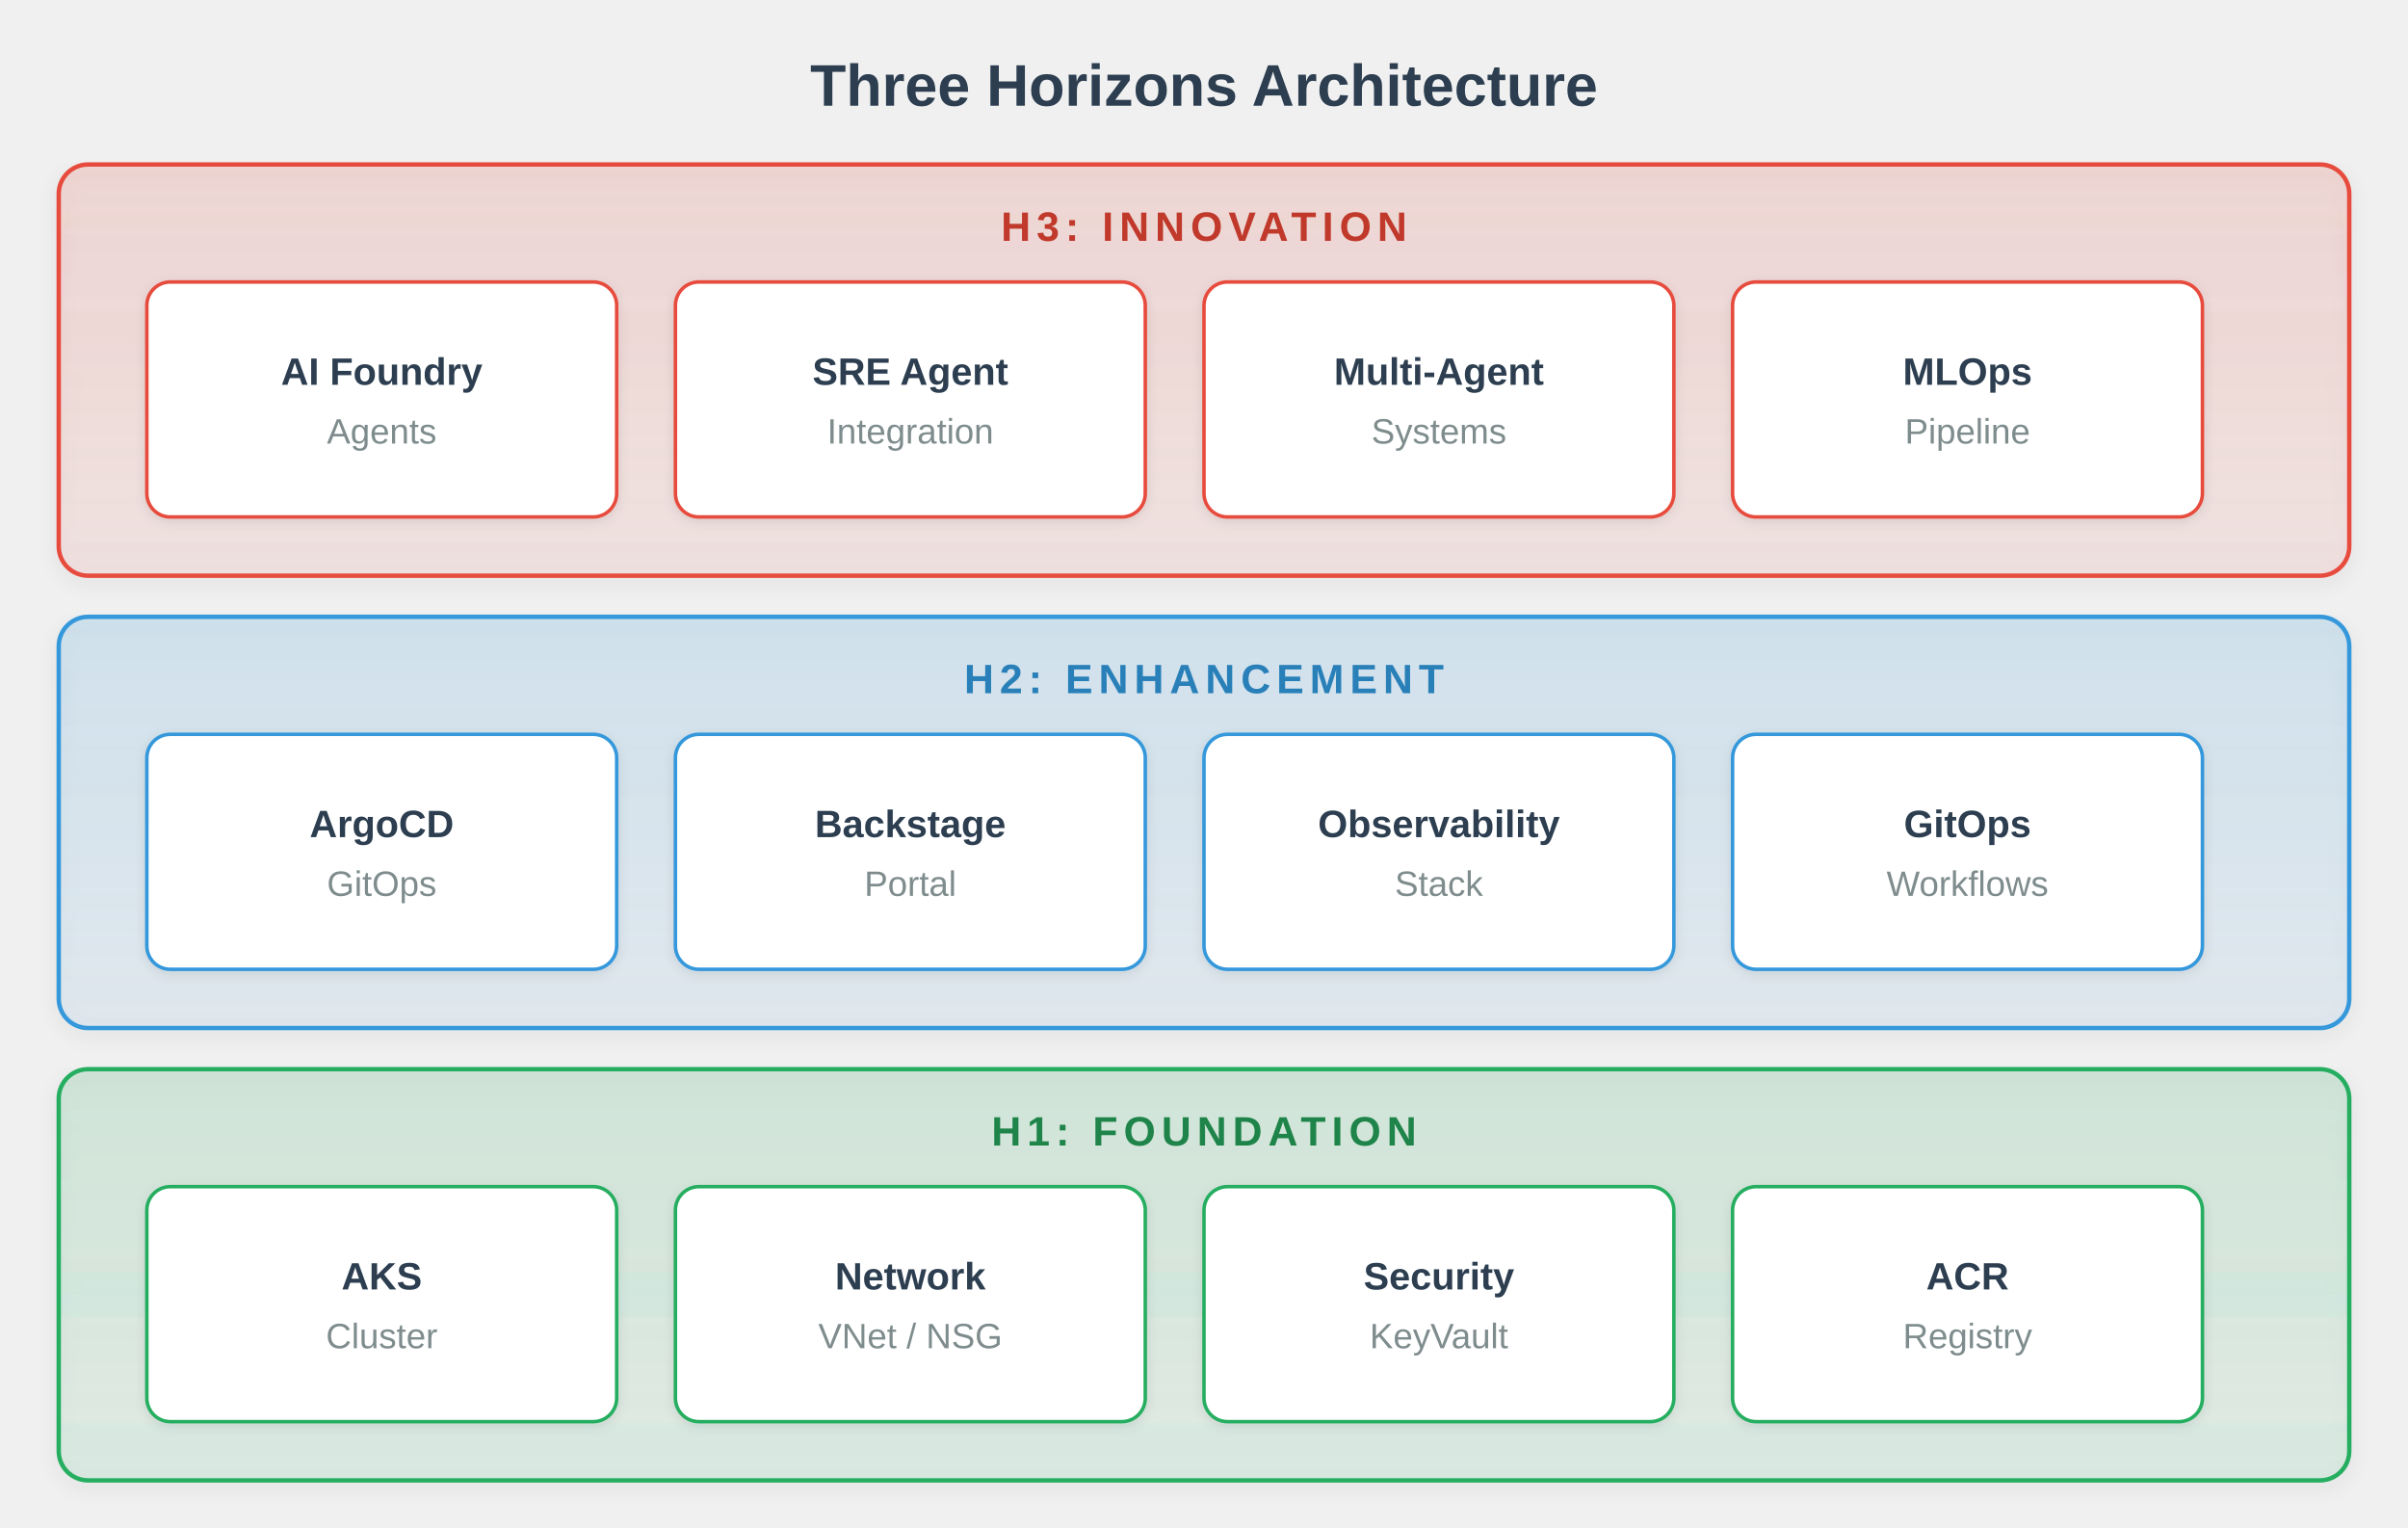
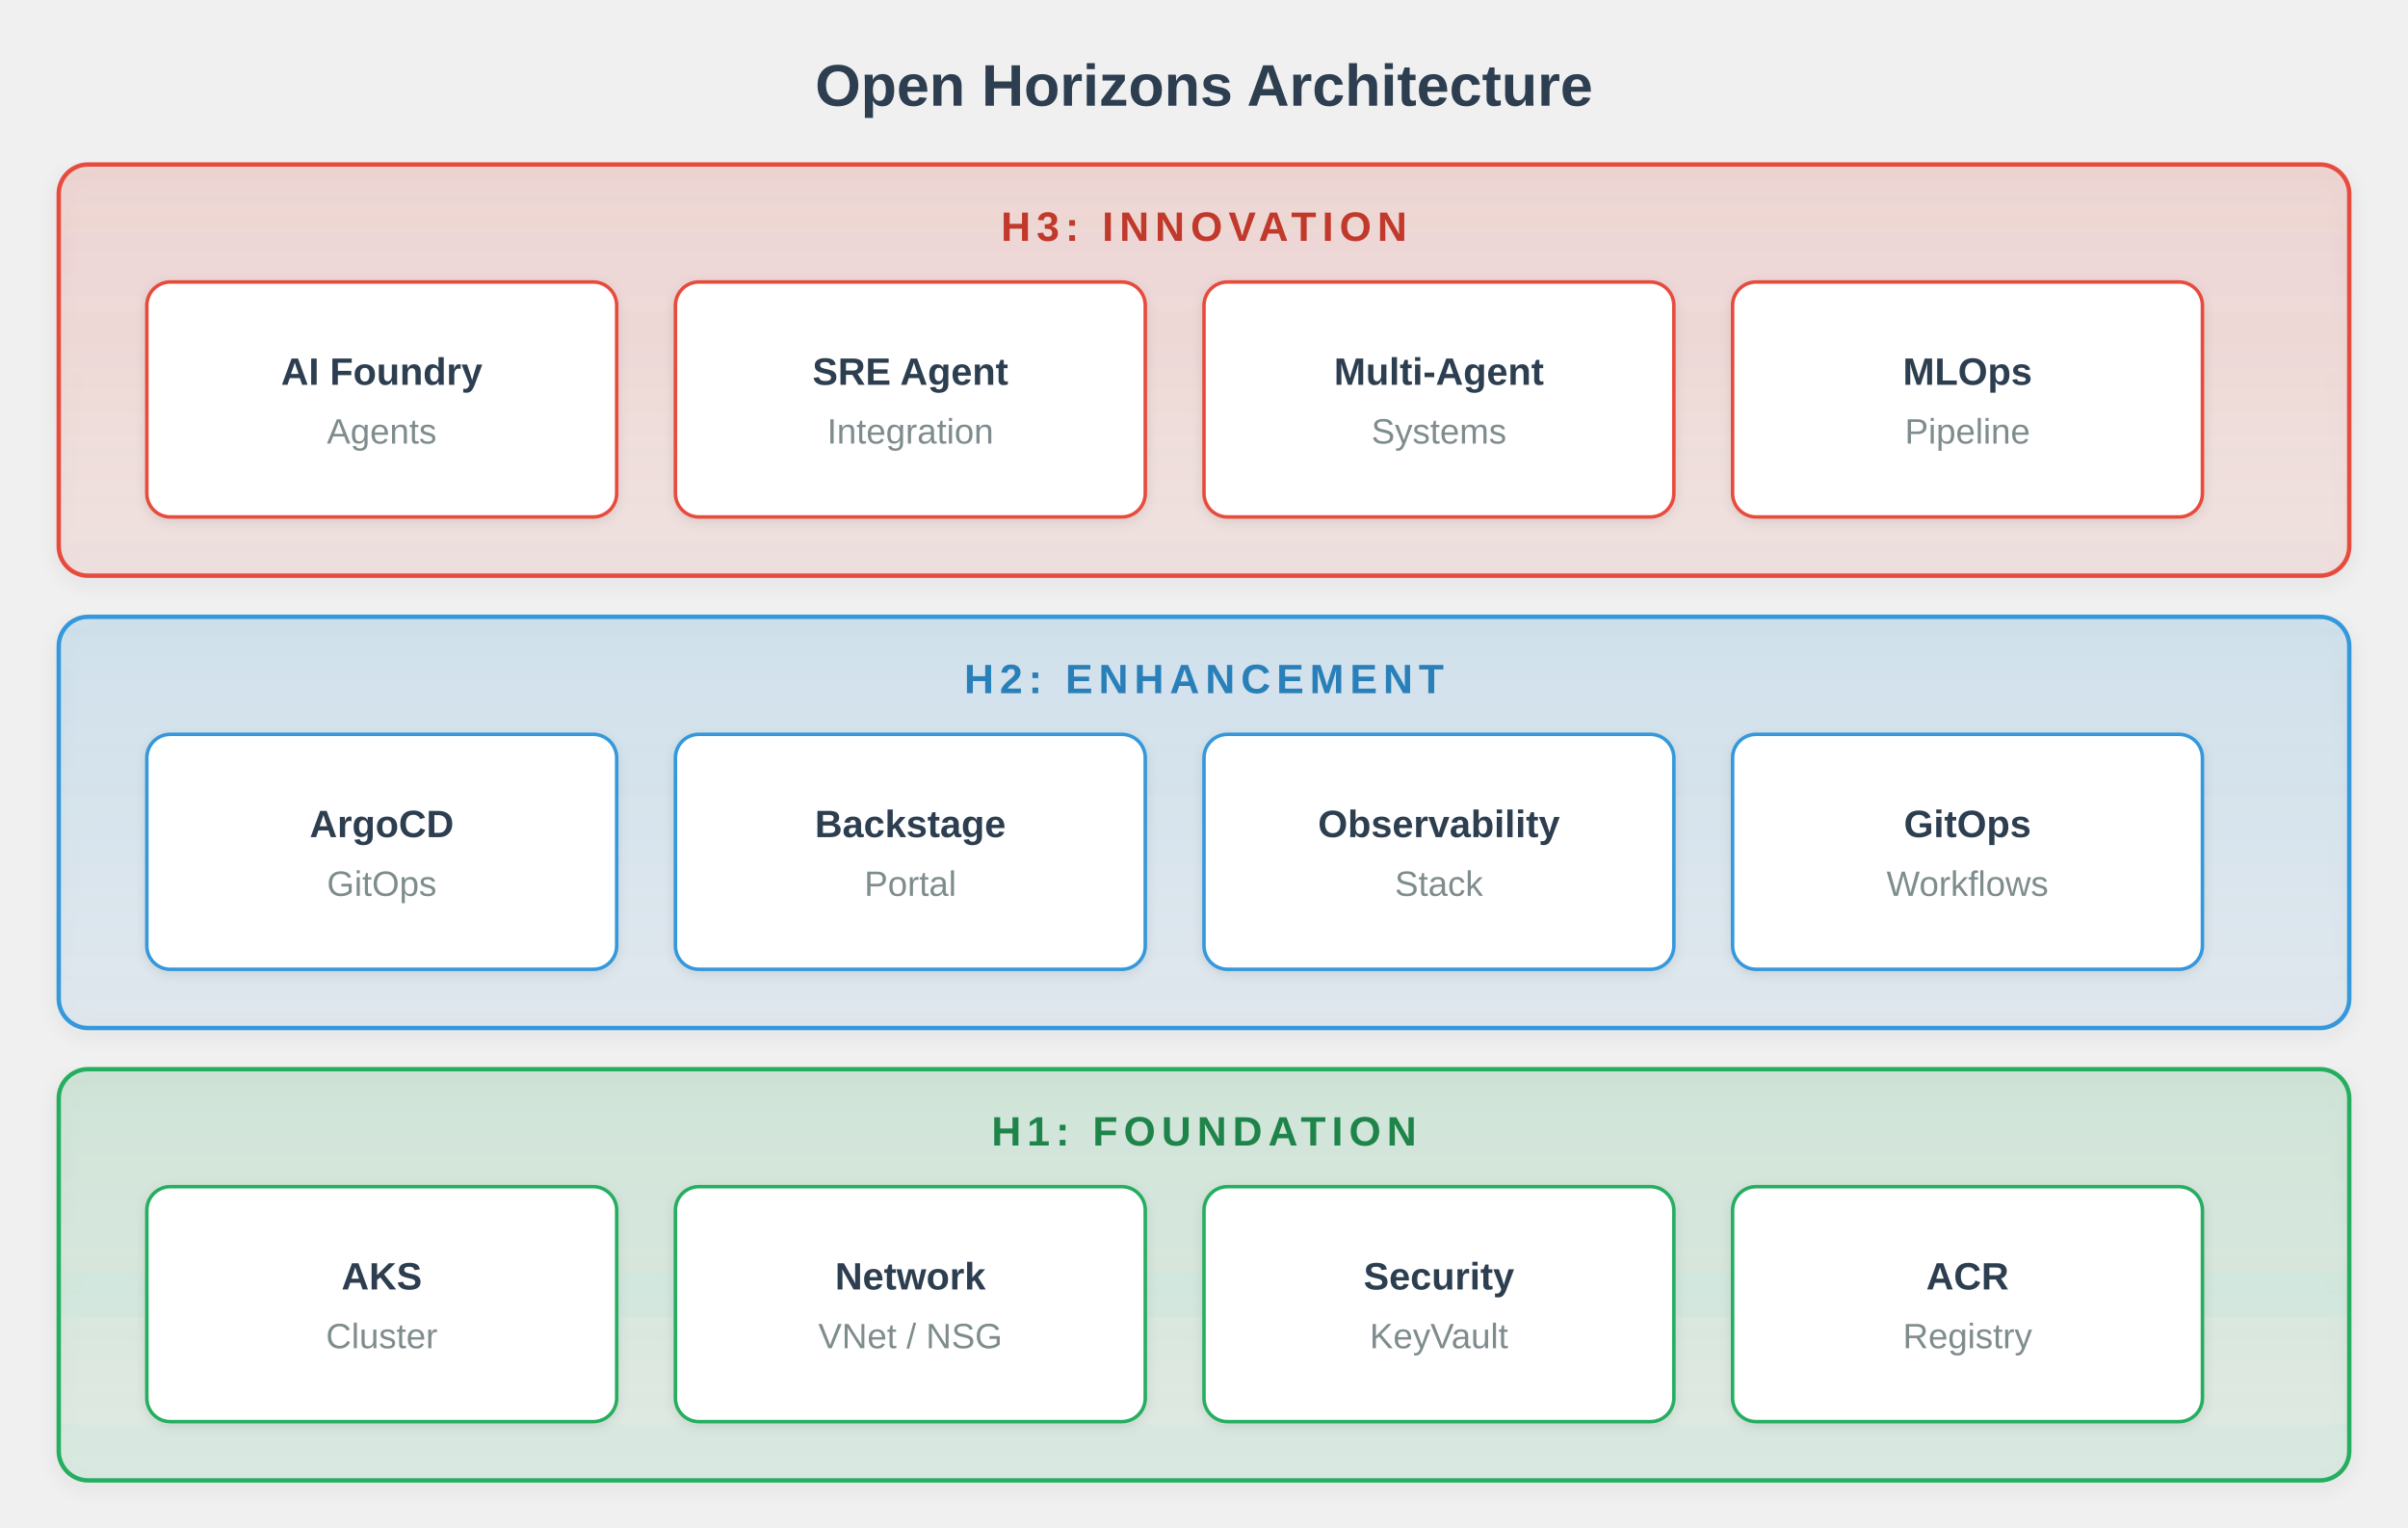
<svg xmlns="http://www.w3.org/2000/svg" viewBox="0 0 820 520" font-family="'Segoe UI', Arial, sans-serif">
  <defs>
    <linearGradient id="h3Grad" x1="0%" y1="0%" x2="0%" y2="100%">
      <stop offset="0%" style="stop-color:#e74c3c;stop-opacity:0.15" />
      <stop offset="100%" style="stop-color:#e74c3c;stop-opacity:0.08" />
    </linearGradient>
    <linearGradient id="h2Grad" x1="0%" y1="0%" x2="0%" y2="100%">
      <stop offset="0%" style="stop-color:#3498db;stop-opacity:0.15" />
      <stop offset="100%" style="stop-color:#3498db;stop-opacity:0.08" />
    </linearGradient>
    <linearGradient id="h1Grad" x1="0%" y1="0%" x2="0%" y2="100%">
      <stop offset="0%" style="stop-color:#27ae60;stop-opacity:0.15" />
      <stop offset="100%" style="stop-color:#27ae60;stop-opacity:0.08" />
    </linearGradient>
    <filter id="shadow" x="-2%" y="-2%" width="104%" height="108%">
      <feDropShadow dx="0" dy="2" stdDeviation="3" flood-opacity="0.12" />
    </filter>
    <filter id="boxShadow" x="-4%" y="-8%" width="108%" height="120%">
      <feDropShadow dx="0" dy="1" stdDeviation="2" flood-opacity="0.10" />
    </filter>
  </defs>
-   <text x="410" y="36" text-anchor="middle" font-size="20" font-weight="700" fill="#2c3e50">Three Horizons Architecture</text>
+   <text x="410" y="36" text-anchor="middle" font-size="20" font-weight="700" fill="#2c3e50">Open Horizons Architecture</text>
  <g filter="url(#shadow)">
    <rect x="20" y="56" width="780" height="140" rx="10" fill="url(#h3Grad)" stroke="#e74c3c" stroke-width="1.5" />
  </g>
  <text x="410" y="82" text-anchor="middle" font-size="14" font-weight="700" fill="#c0392b" letter-spacing="2">H3: INNOVATION</text>
  <g filter="url(#boxShadow)">
    <rect x="50" y="96" width="160" height="80" rx="8" fill="#fff" stroke="#e74c3c" stroke-width="1.2" />
    <rect x="230" y="96" width="160" height="80" rx="8" fill="#fff" stroke="#e74c3c" stroke-width="1.2" />
    <rect x="410" y="96" width="160" height="80" rx="8" fill="#fff" stroke="#e74c3c" stroke-width="1.2" />
    <rect x="590" y="96" width="160" height="80" rx="8" fill="#fff" stroke="#e74c3c" stroke-width="1.2" />
  </g>
  <text x="130" y="131" text-anchor="middle" font-size="13" font-weight="600" fill="#2c3e50">AI Foundry</text>
  <text x="130" y="151" text-anchor="middle" font-size="12" fill="#7f8c8d">Agents</text>
  <text x="310" y="131" text-anchor="middle" font-size="13" font-weight="600" fill="#2c3e50">SRE Agent</text>
  <text x="310" y="151" text-anchor="middle" font-size="12" fill="#7f8c8d">Integration</text>
  <text x="490" y="131" text-anchor="middle" font-size="13" font-weight="600" fill="#2c3e50">Multi-Agent</text>
  <text x="490" y="151" text-anchor="middle" font-size="12" fill="#7f8c8d">Systems</text>
  <text x="670" y="131" text-anchor="middle" font-size="13" font-weight="600" fill="#2c3e50">MLOps</text>
  <text x="670" y="151" text-anchor="middle" font-size="12" fill="#7f8c8d">Pipeline</text>
  <g filter="url(#shadow)">
    <rect x="20" y="210" width="780" height="140" rx="10" fill="url(#h2Grad)" stroke="#3498db" stroke-width="1.5" />
  </g>
  <text x="410" y="236" text-anchor="middle" font-size="14" font-weight="700" fill="#2980b9" letter-spacing="2">H2: ENHANCEMENT</text>
  <g filter="url(#boxShadow)">
    <rect x="50" y="250" width="160" height="80" rx="8" fill="#fff" stroke="#3498db" stroke-width="1.2" />
    <rect x="230" y="250" width="160" height="80" rx="8" fill="#fff" stroke="#3498db" stroke-width="1.2" />
    <rect x="410" y="250" width="160" height="80" rx="8" fill="#fff" stroke="#3498db" stroke-width="1.2" />
    <rect x="590" y="250" width="160" height="80" rx="8" fill="#fff" stroke="#3498db" stroke-width="1.2" />
  </g>
  <text x="130" y="285" text-anchor="middle" font-size="13" font-weight="600" fill="#2c3e50">ArgoCD</text>
  <text x="130" y="305" text-anchor="middle" font-size="12" fill="#7f8c8d">GitOps</text>
  <text x="310" y="285" text-anchor="middle" font-size="13" font-weight="600" fill="#2c3e50">Backstage</text>
  <text x="310" y="305" text-anchor="middle" font-size="12" fill="#7f8c8d">Portal</text>
  <text x="490" y="285" text-anchor="middle" font-size="13" font-weight="600" fill="#2c3e50">Observability</text>
  <text x="490" y="305" text-anchor="middle" font-size="12" fill="#7f8c8d">Stack</text>
  <text x="670" y="285" text-anchor="middle" font-size="13" font-weight="600" fill="#2c3e50">GitOps</text>
  <text x="670" y="305" text-anchor="middle" font-size="12" fill="#7f8c8d">Workflows</text>
  <g filter="url(#shadow)">
    <rect x="20" y="364" width="780" height="140" rx="10" fill="url(#h1Grad)" stroke="#27ae60" stroke-width="1.5" />
  </g>
  <text x="410" y="390" text-anchor="middle" font-size="14" font-weight="700" fill="#1e8449" letter-spacing="2">H1: FOUNDATION</text>
  <g filter="url(#boxShadow)">
    <rect x="50" y="404" width="160" height="80" rx="8" fill="#fff" stroke="#27ae60" stroke-width="1.2" />
    <rect x="230" y="404" width="160" height="80" rx="8" fill="#fff" stroke="#27ae60" stroke-width="1.2" />
    <rect x="410" y="404" width="160" height="80" rx="8" fill="#fff" stroke="#27ae60" stroke-width="1.2" />
    <rect x="590" y="404" width="160" height="80" rx="8" fill="#fff" stroke="#27ae60" stroke-width="1.2" />
  </g>
  <text x="130" y="439" text-anchor="middle" font-size="13" font-weight="600" fill="#2c3e50">AKS</text>
  <text x="130" y="459" text-anchor="middle" font-size="12" fill="#7f8c8d">Cluster</text>
  <text x="310" y="439" text-anchor="middle" font-size="13" font-weight="600" fill="#2c3e50">Network</text>
  <text x="310" y="459" text-anchor="middle" font-size="12" fill="#7f8c8d">VNet / NSG</text>
  <text x="490" y="439" text-anchor="middle" font-size="13" font-weight="600" fill="#2c3e50">Security</text>
  <text x="490" y="459" text-anchor="middle" font-size="12" fill="#7f8c8d">KeyVault</text>
  <text x="670" y="439" text-anchor="middle" font-size="13" font-weight="600" fill="#2c3e50">ACR</text>
  <text x="670" y="459" text-anchor="middle" font-size="12" fill="#7f8c8d">Registry</text>
</svg>
